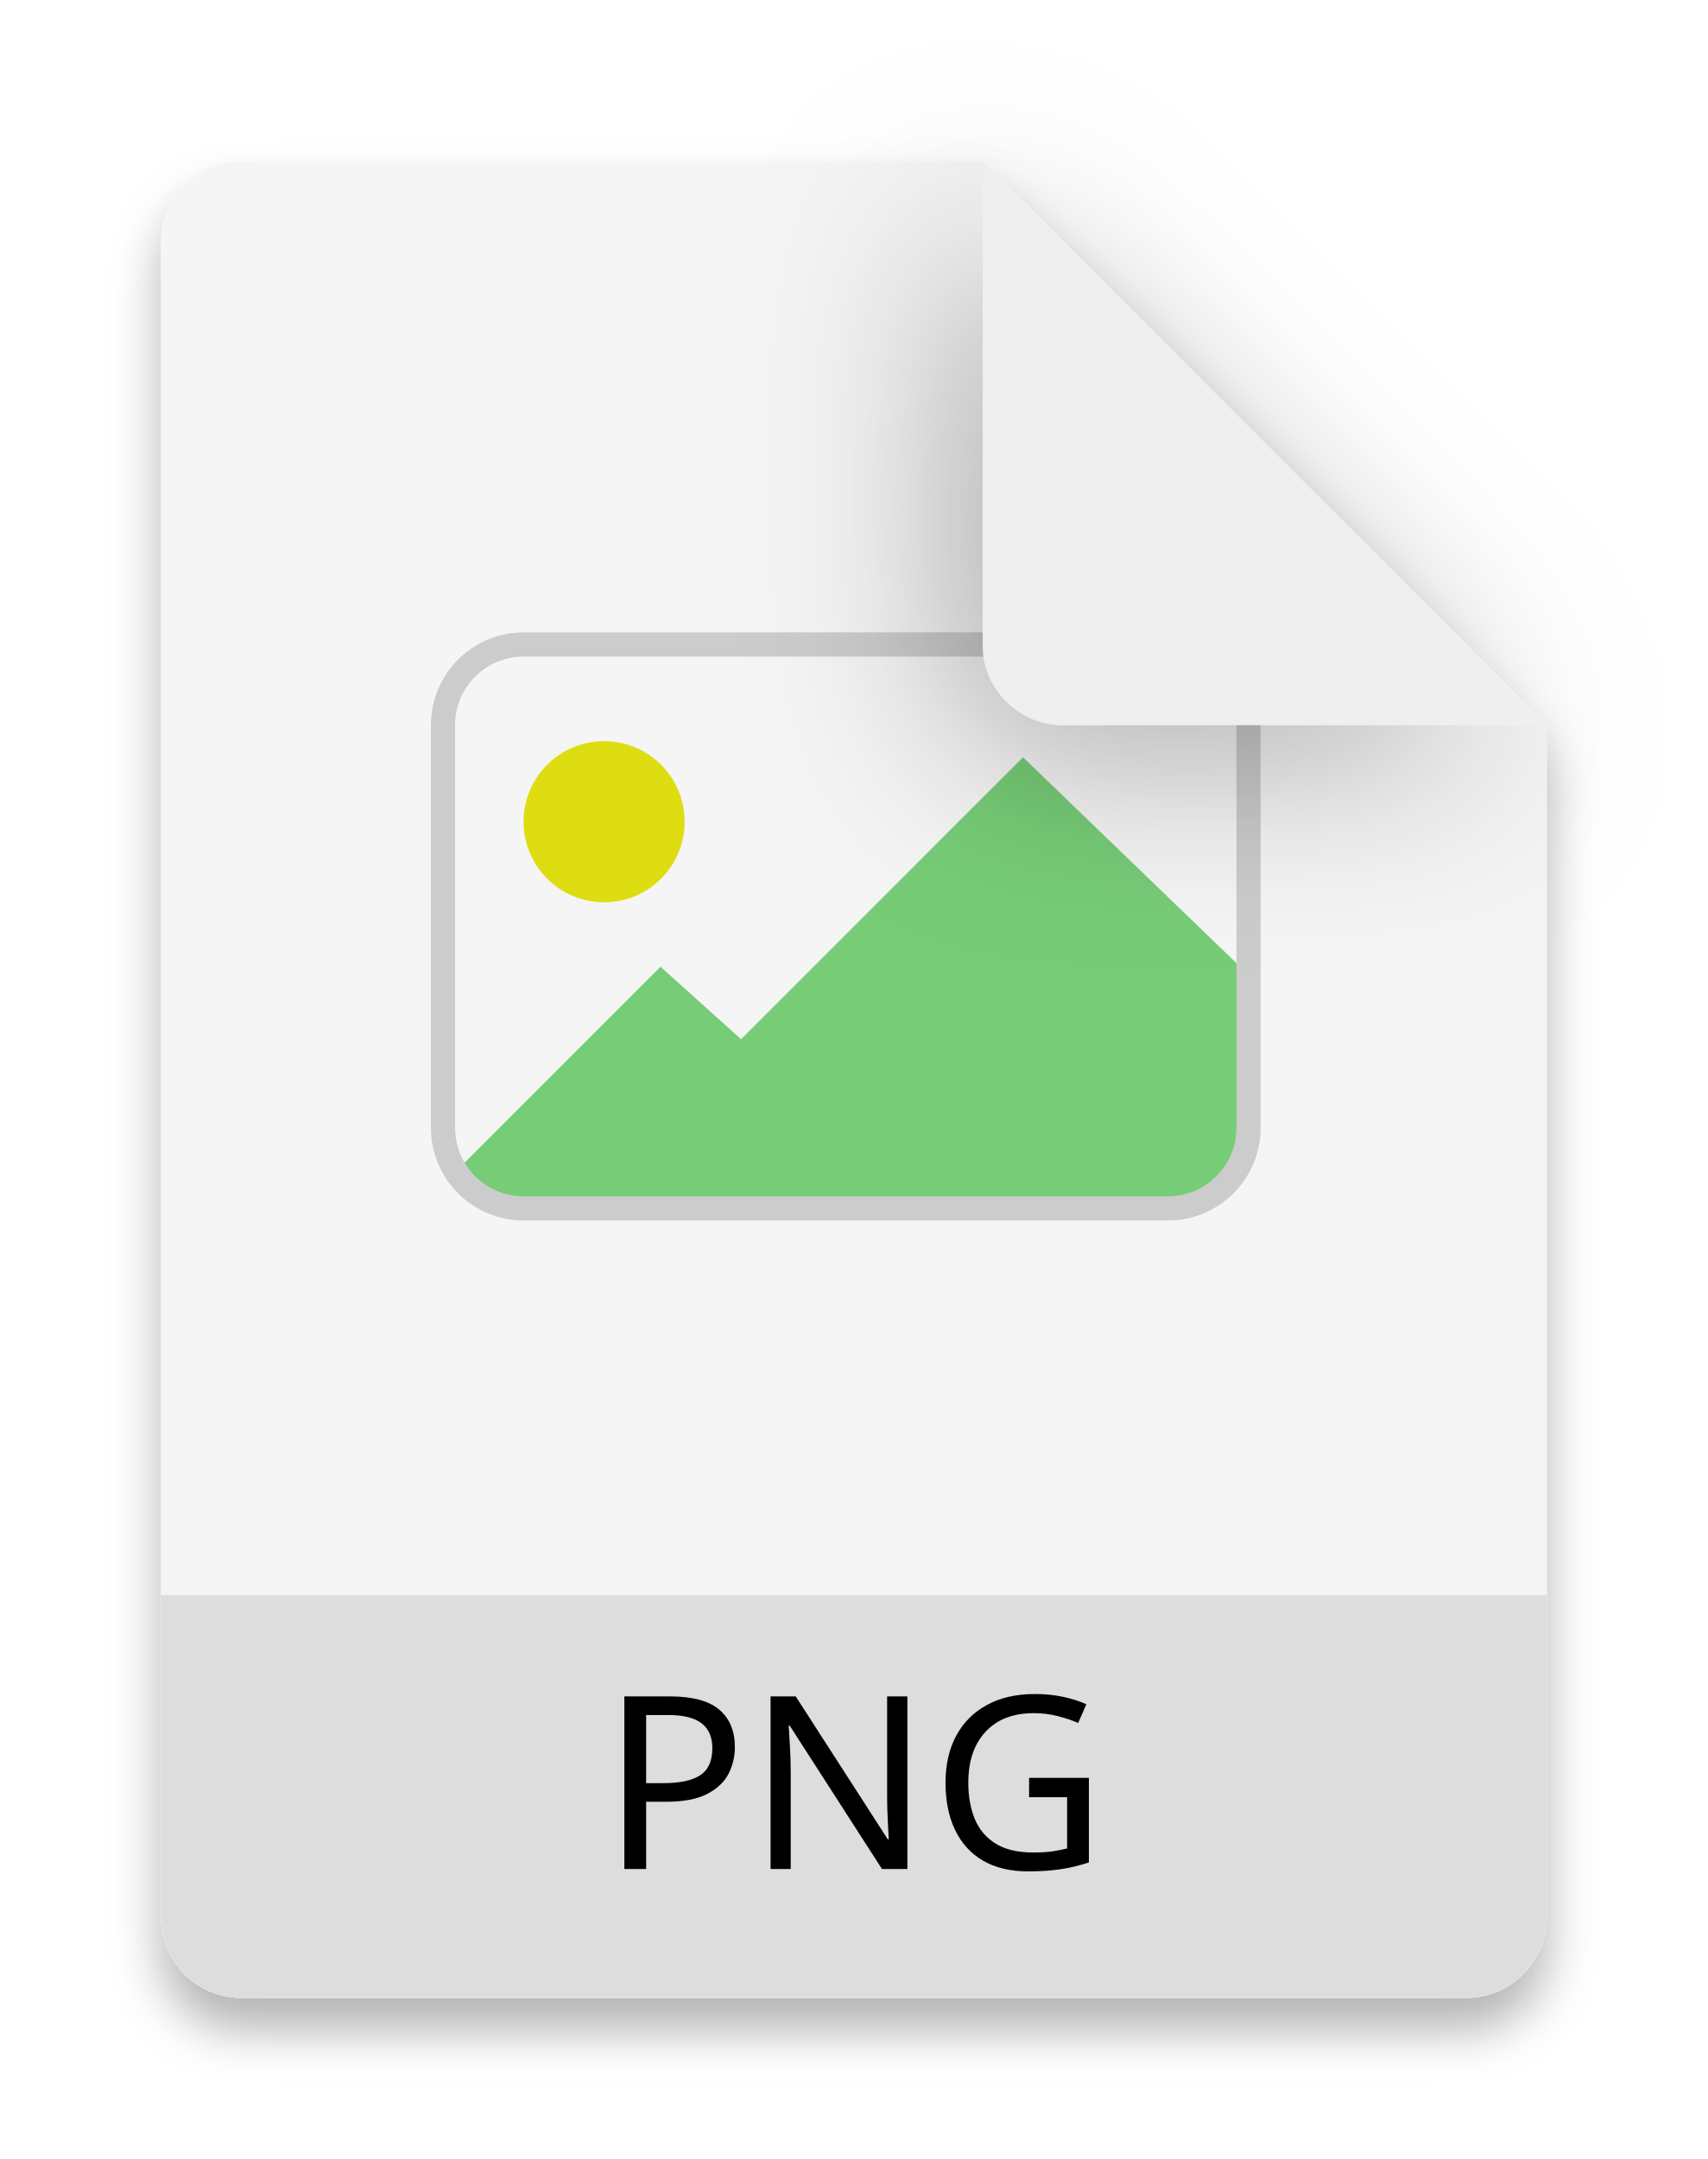
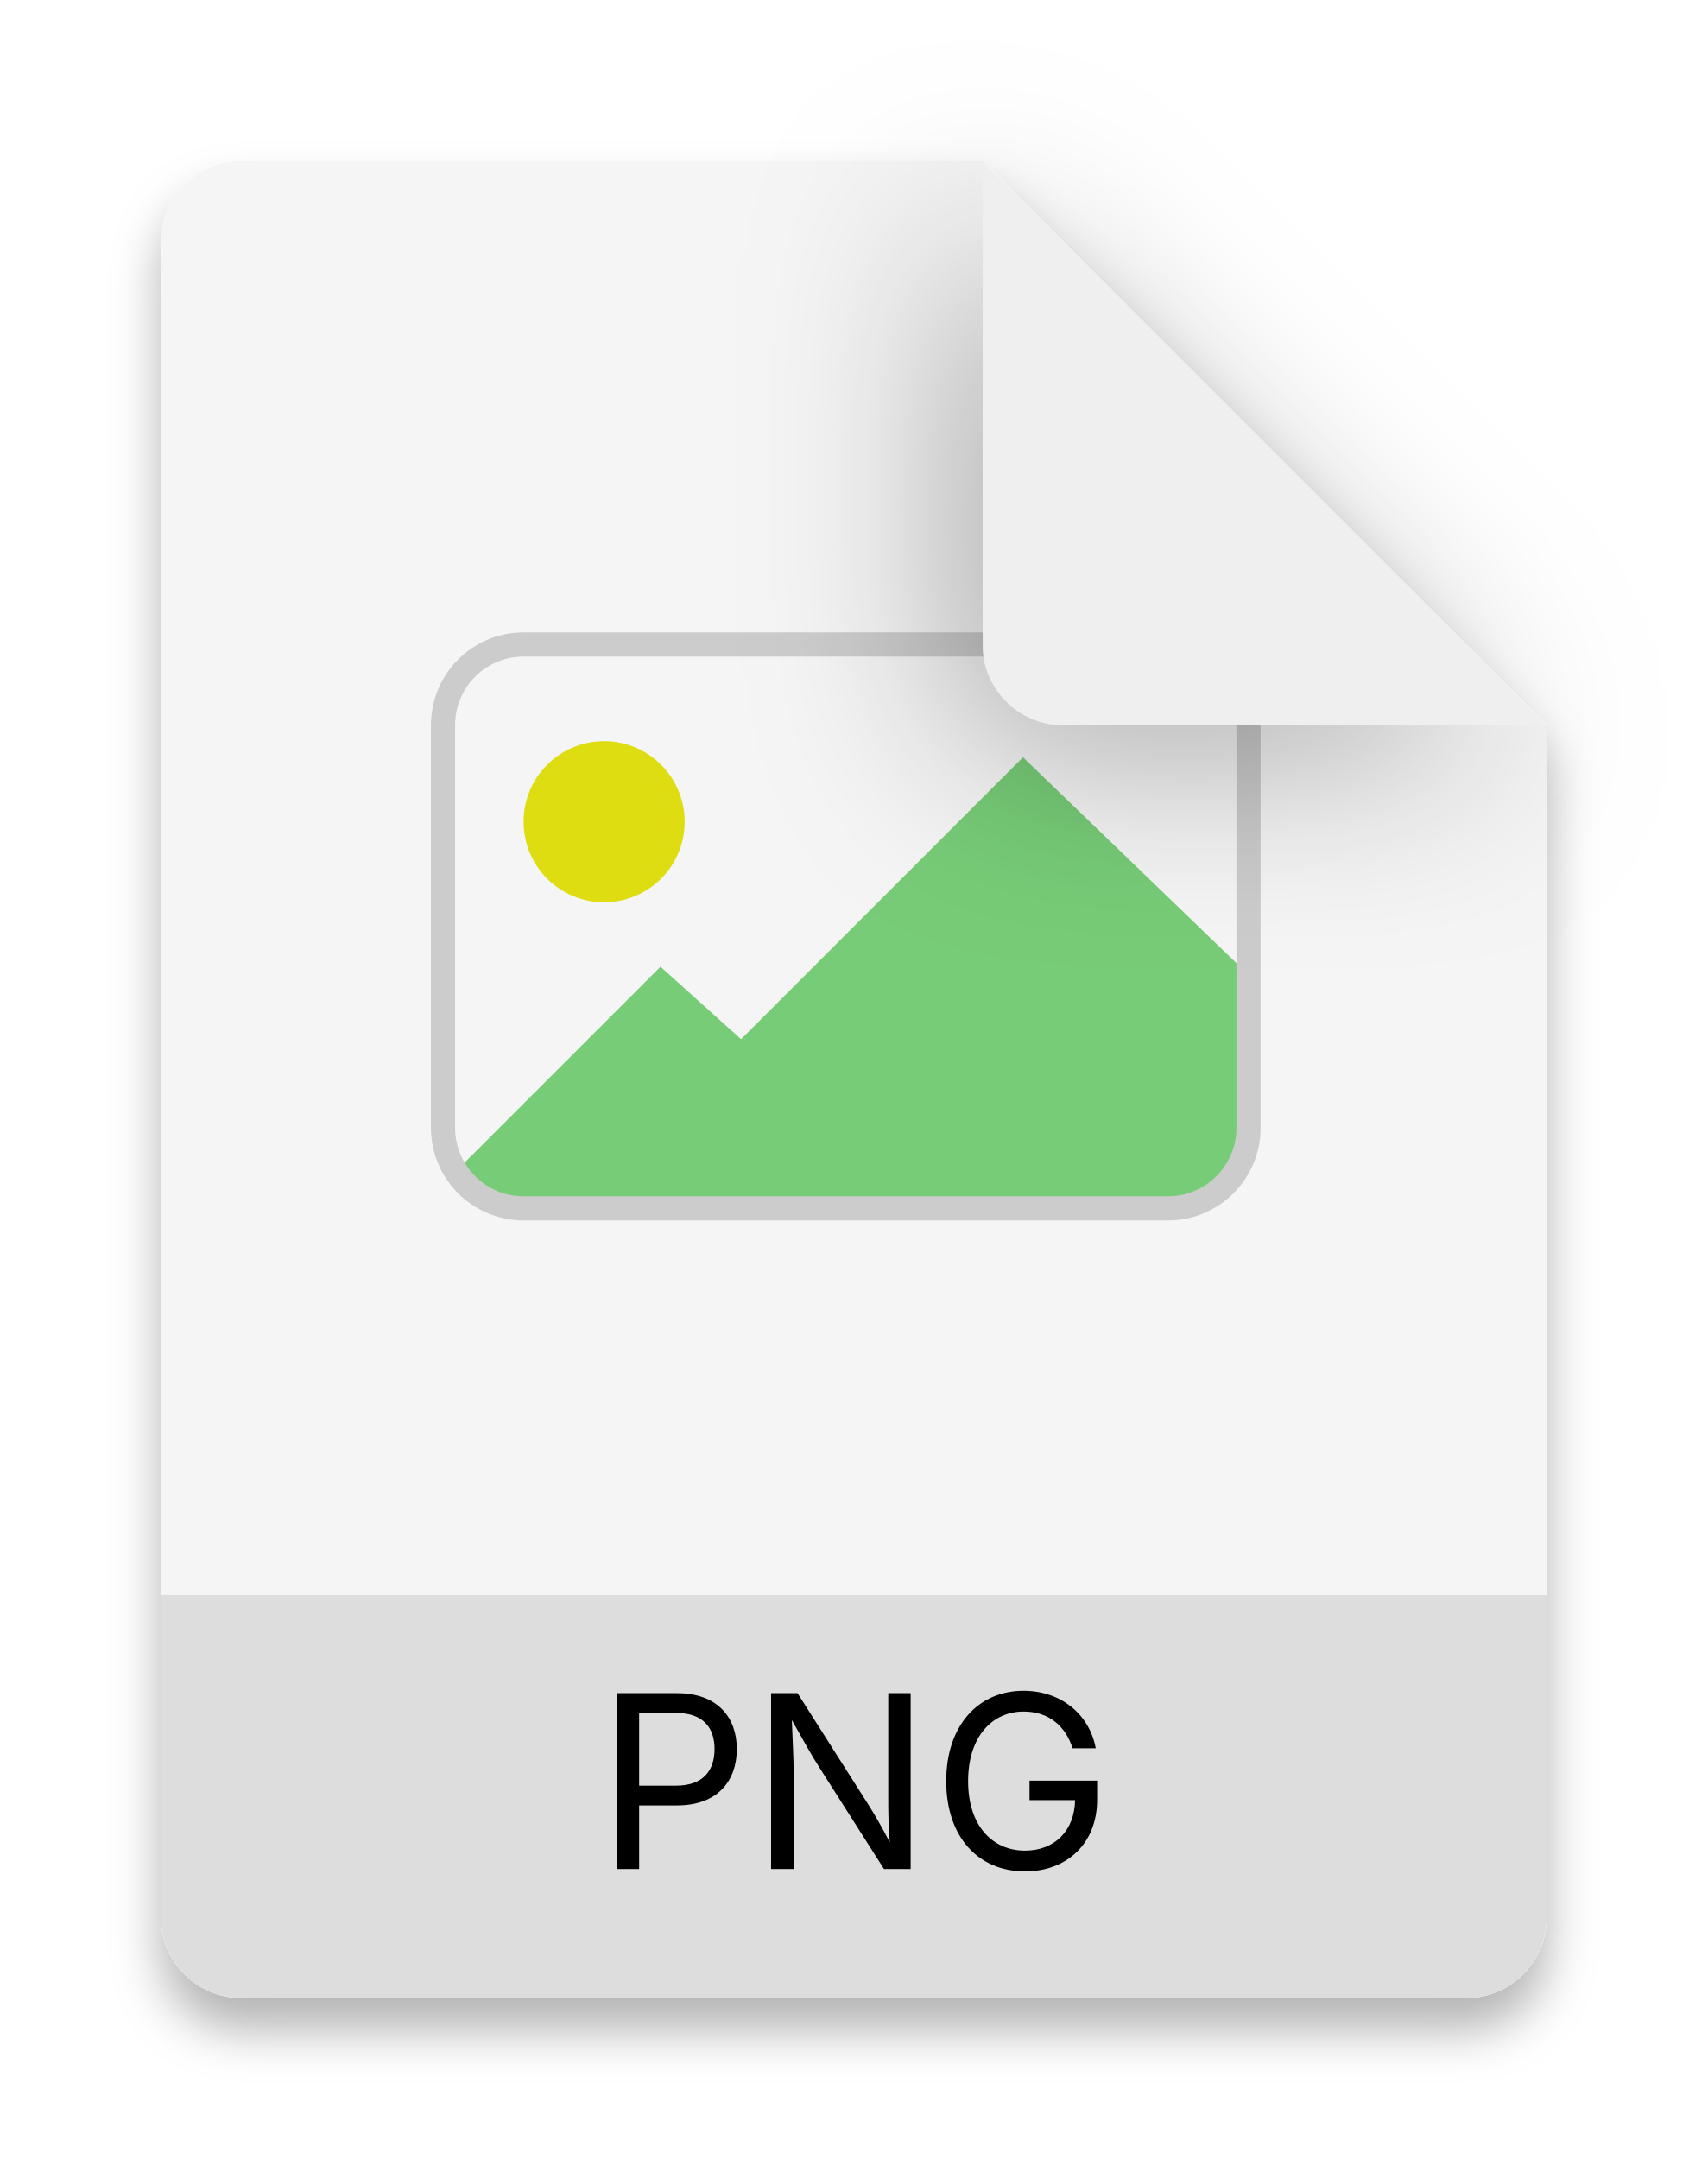
<svg xmlns="http://www.w3.org/2000/svg" width="212" height="268" viewBox="0 0 212 268" version="1">
  <style>
		text {
- 			font: 30px "SF Pro";
+ 			font: 30px "Inter";
		}
	</style>
  <path d="M30,20 h92 l70 70 v148 a10,10 0 0 1 -10,10 h-152 a10,10 0 0 1 -10,-10 v-208 a10,10 0 0 1 10,-10 z" fill="#F5F5F5" style="filter: drop-shadow(0px 4px 3px rgba(0, 0, 0, 0.3));" />
  <path d="M57,145 l25,-25 l10,9 l35,-35 l28,27 v23 l-7,7 h-86" fill="#7C7" />
  <circle cx="75" cy="102" r="10" fill="#DD1" />
  <path d="M65,80 h80 a10,10 0 0 1 10,10 v50 a10,10 0 0 1 -10,10 h-80 a10,10 0 0 1 -10,-10 v-50 a10,10 0 0 1 10,-10" fill="none" stroke-width="3px" stroke="#CCC" />
  <path d="M122,20 l70 70 h-60 a10,10 0 0 1 -10,-10" fill="#EFEFEF" style="filter: drop-shadow(-4px 4px 12px rgba(0, 0, 0, 0.3));" />
  <path d="M20,198 h172 v40 a10,10 0 0 1 -10,10 h-152 a10,10 0 0 1 -10,-10" fill="#DDD" />
  <text x="106" y="232" text-anchor="middle">PNG</text>
</svg>
